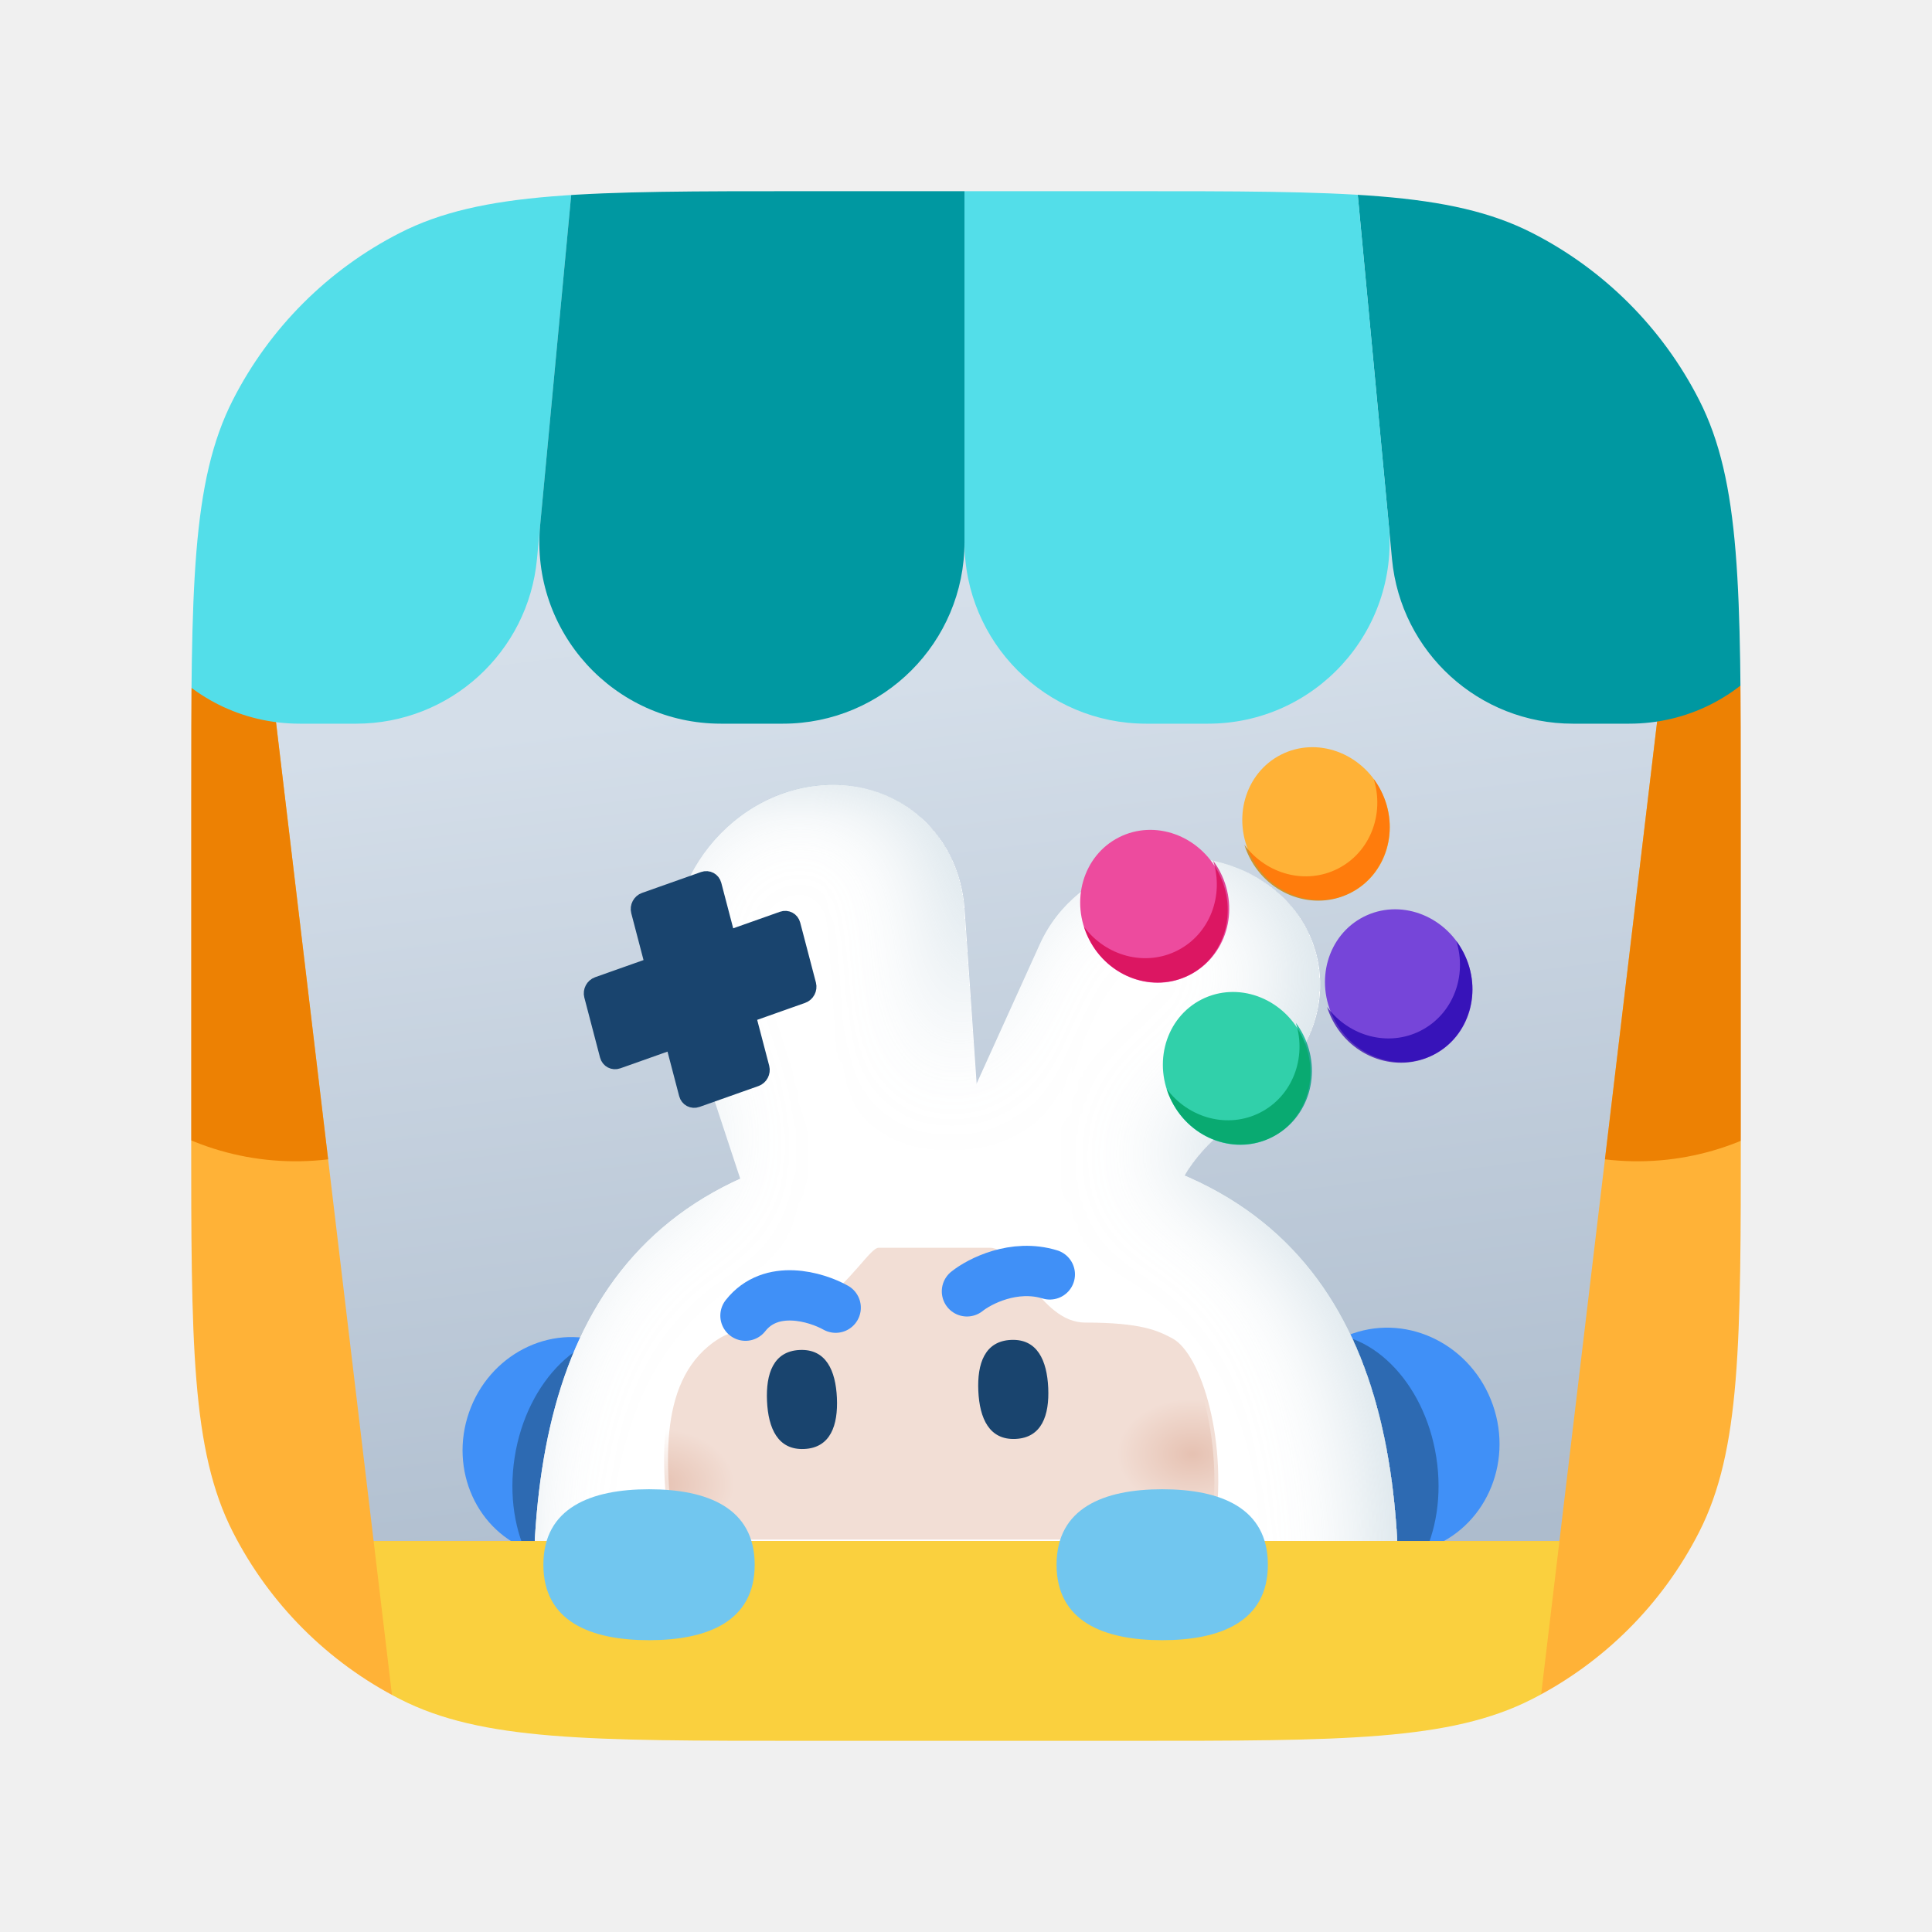
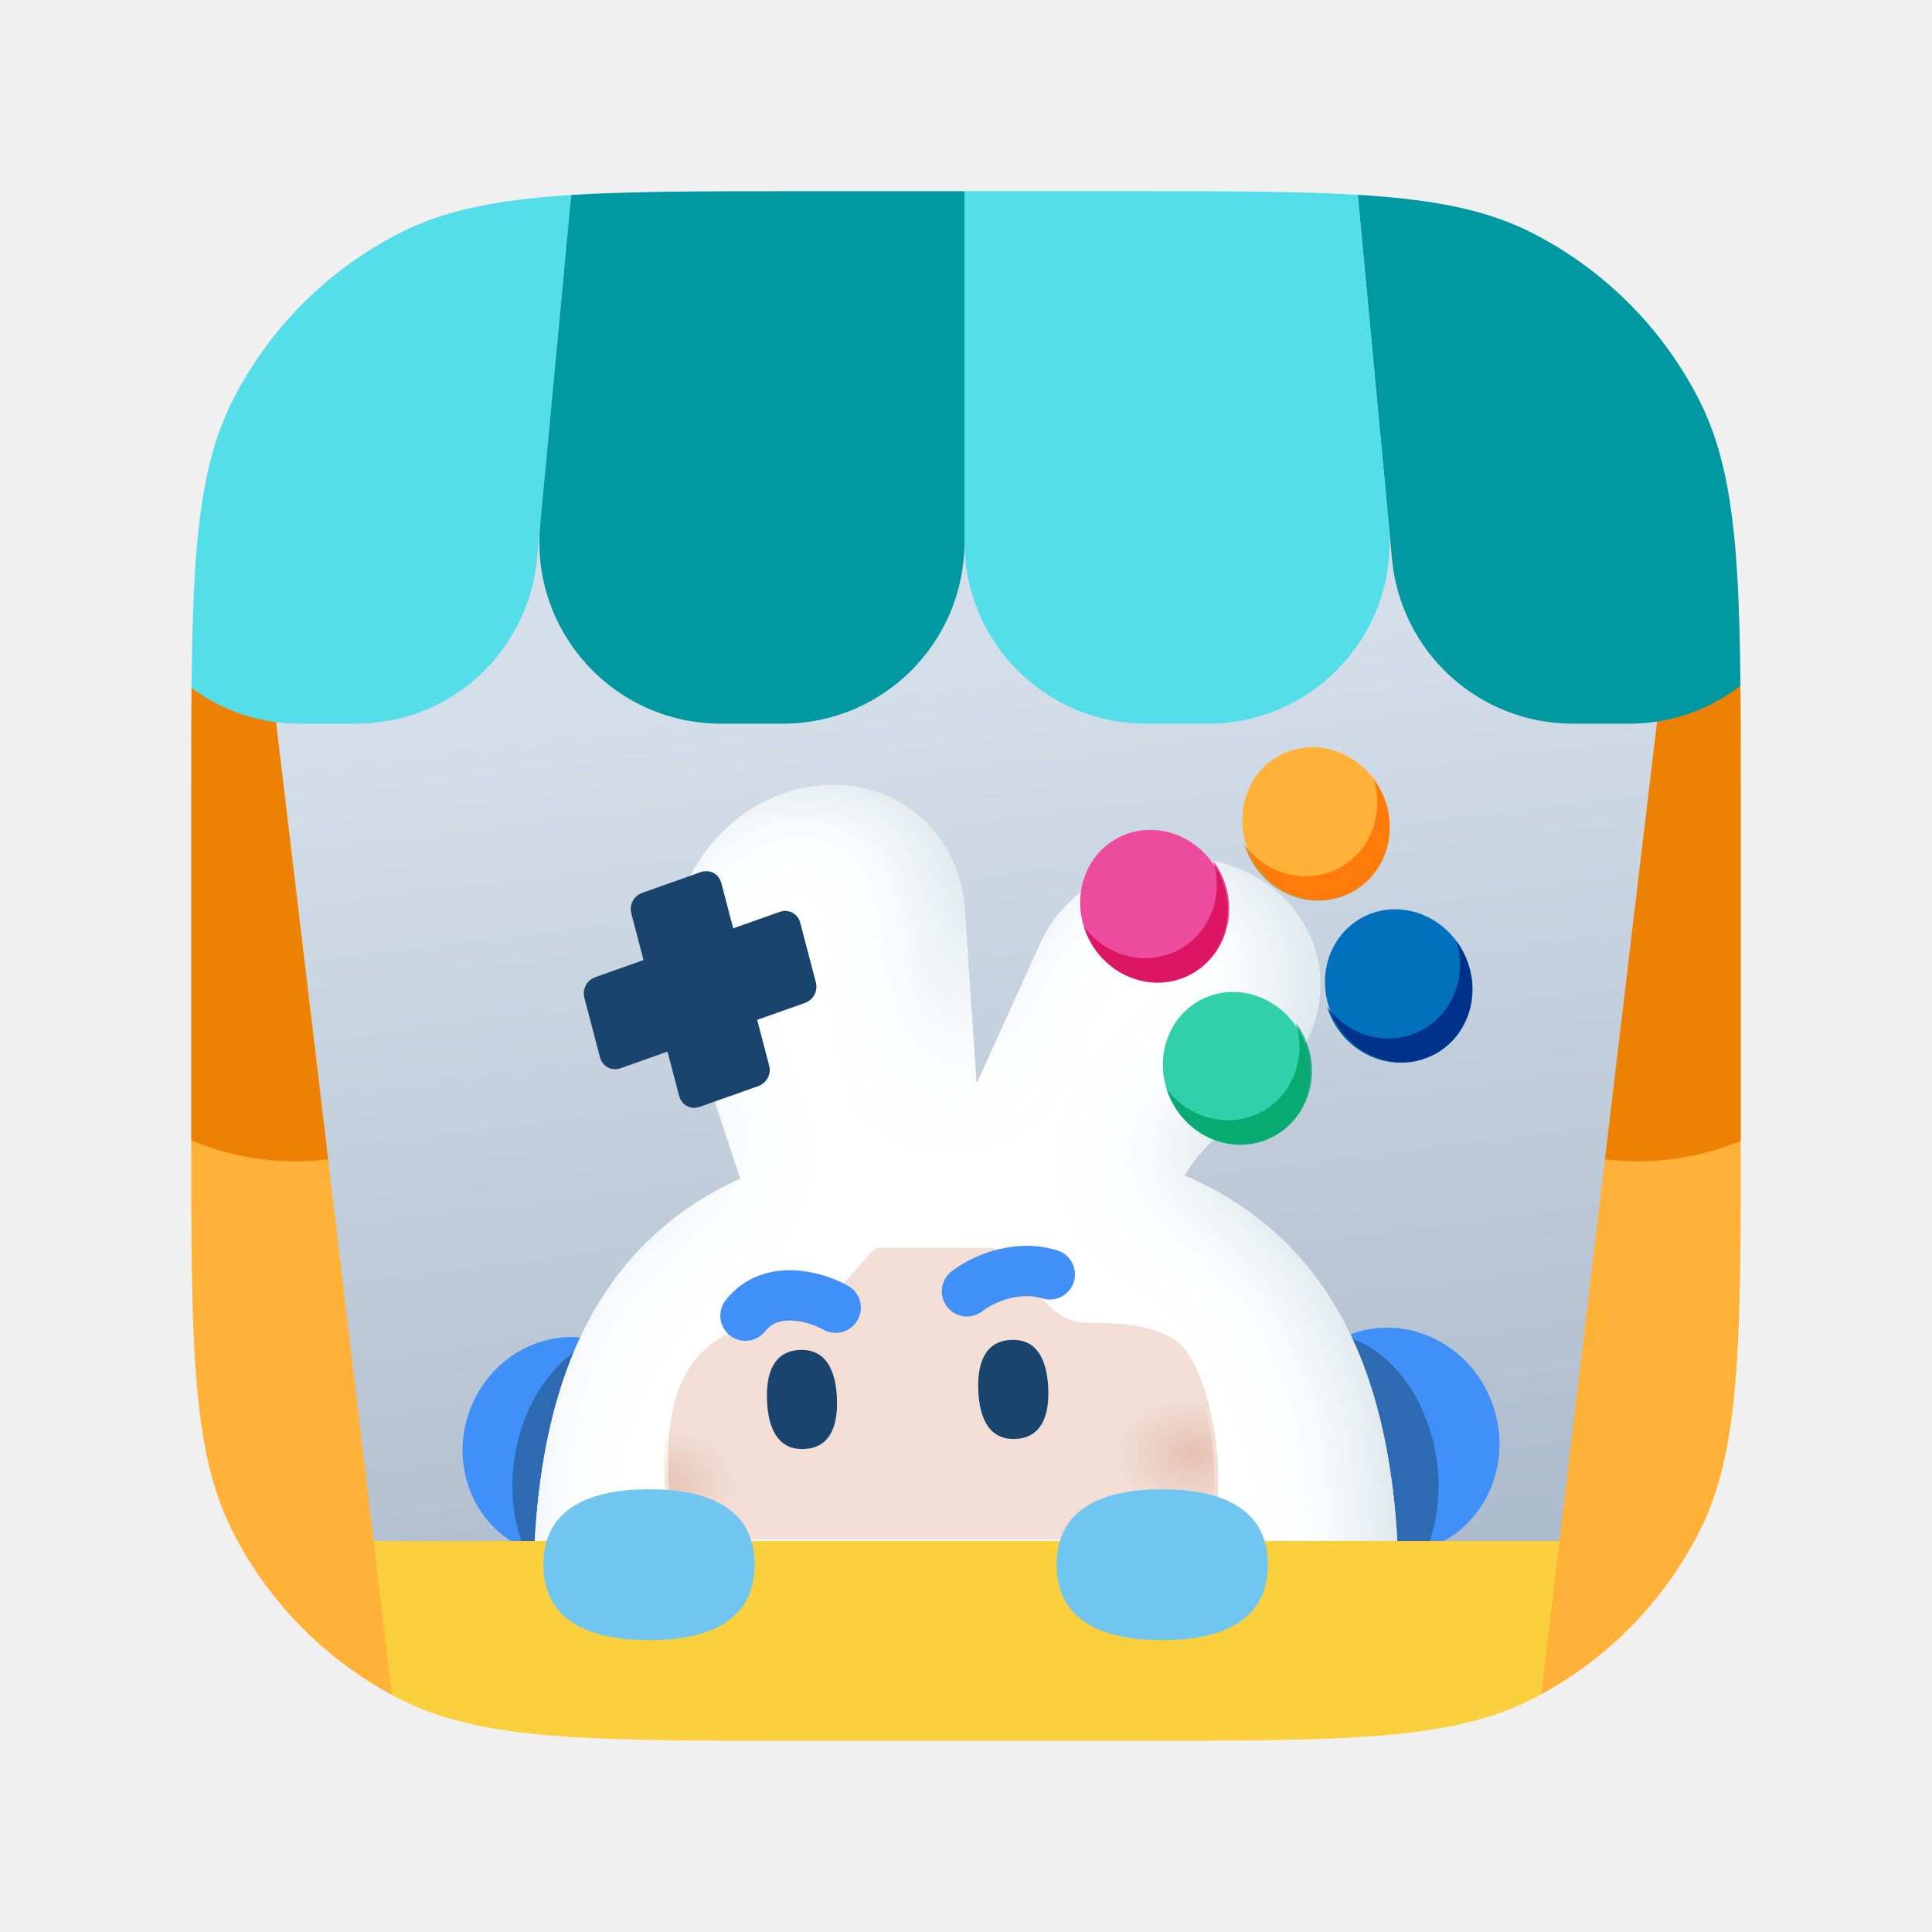
<svg xmlns="http://www.w3.org/2000/svg" width="192" height="192" fill="none" viewBox="0 0 192 192">
  <mask id="mask0_1684_1095" width="154" height="154" x="19" y="19" maskUnits="userSpaceOnUse" style="mask-type:alpha">
    <path fill="#EFF3F5" d="M19 79.8C19 58.518 19 47.877 23.142 39.748C26.785 32.598 32.598 26.785 39.748 23.142C47.877 19 58.518 19 79.8 19H112.2C133.482 19 144.123 19 152.252 23.142C159.402 26.785 165.215 32.598 168.858 39.748C173 47.877 173 58.518 173 79.8V112.2C173 133.482 173 144.123 168.858 152.252C165.215 159.402 159.402 165.215 152.252 168.858C144.123 173 133.482 173 112.2 173H79.8C58.518 173 47.877 173 39.748 168.858C32.598 165.215 26.785 159.402 23.142 152.252C19 144.123 19 133.482 19 112.2V79.8Z" />
  </mask>
  <g mask="url(#mask0_1684_1095)">
    <path fill="url(#paint0_linear_1684_1095)" d="M19 79.8C19 58.518 19 47.877 23.142 39.748C26.785 32.598 32.598 26.785 39.748 23.142C47.877 19 58.518 19 79.8 19H112.2C133.482 19 144.123 19 152.252 23.142C159.402 26.785 165.215 32.598 168.858 39.748C173 47.877 173 58.518 173 79.8V112.2C173 133.482 173 144.123 168.858 152.252C165.215 159.402 159.402 165.215 152.252 168.858C144.123 173 133.482 173 112.2 173H79.8C58.518 173 47.877 173 39.748 168.858C32.598 165.215 26.785 159.402 23.142 152.252C19 144.123 19 133.482 19 112.2V79.8Z" />
    <ellipse fill="#4090F7" rx="10.417" ry="10.966" transform="matrix(-0.944148 -0.329522 -0.329522 0.944148 56.449 143.786)" />
    <ellipse fill="#19446E" opacity=".5" rx="10.417" ry="13.982" transform="matrix(-0.98809 -0.153877 -0.153877 0.98809 61.4384 146.425)" />
    <ellipse cx="138.154" cy="143.196" fill="#4090F7" rx="10.812" ry="11.304" transform="rotate(-19.2397 138.154 143.196)" />
    <ellipse cx="132.445" cy="146.425" fill="#19446E" opacity=".5" rx="10.417" ry="13.982" transform="rotate(-8.8517 132.445 146.425)" />
    <path fill="#fff" d="M67.6 98.838C64.597 89.743 71.312 79.364 81.005 78.119C88.767 77.121 95.314 82.517 95.857 90.359L98.654 130.763C99.063 136.657 94.214 142.074 88.394 142.227C84.514 142.329 81.193 140.012 79.989 136.364L67.6 98.838Z" />
    <path fill="#fff" d="M103.423 93.803C107.036 85.83 117.742 82.713 125.279 87.442C132.457 91.945 133.237 101.403 126.92 107.34L120.468 113.404C118.994 114.79 117.816 116.411 117 118.178L111.602 129.86C108.952 135.593 101.253 137.837 95.788 134.469C92.182 132.246 90.593 128.14 91.817 124.207L96.582 108.902L103.423 93.803Z" />
    <path fill="#fff" d="M139 158.5C139 183.629 130.158 204 96 204C61.842 204 53 183.629 53 158.5C53 133.371 61.842 113 96 113C130.158 113 139 133.371 139 158.5Z" />
    <g filter="url(#filter0_i_1684_1095)">
      <path fill="#fff" d="M67.522 98.838C64.52 89.743 71.235 79.364 80.928 78.119C88.69 77.121 95.237 82.517 95.779 90.359L98.577 130.763C98.986 136.657 94.137 142.074 88.316 142.227C84.437 142.329 81.116 140.012 79.912 136.364L67.522 98.838Z" />
      <path fill="#fff" d="M103.346 93.803C106.958 85.83 117.665 82.713 125.201 87.442C132.38 91.945 133.16 101.403 126.843 107.34L120.391 113.404C118.917 114.79 117.739 116.411 116.923 118.178L111.524 129.86C108.875 135.593 101.176 137.837 95.711 134.469C92.105 132.246 90.515 128.14 91.74 124.207L96.504 108.902L103.346 93.803Z" />
      <path fill="#fff" d="M139 158.5C139 183.629 130.158 204 96 204C61.842 204 53 183.629 53 158.5C53 133.371 61.842 113 96 113C130.158 113 139 133.371 139 158.5Z" />
    </g>
    <path fill="#FFB237" d="M-4.762 160.337C-4.762 156.367 -1.543 153.148 2.427 153.148H189.272C193.242 153.148 196.461 156.367 196.461 160.337V200.401C196.461 204.371 193.242 207.59 189.272 207.59H2.427C-1.543 207.59 -4.762 204.371 -4.762 200.401V160.337Z" />
    <rect width="201.223" height="54.441" x="-4.762" y="153.148" fill="#FAD03E" rx="7.189" />
    <path fill="#FFB237" d="M-1.259 59.807L25.621 56.602L39.258 170.991L12.379 174.196L-1.259 59.807Z" />
    <path fill="#ED8103" d="M-1.259 59.807L25.621 56.602L32.609 115.214C17.763 116.984 4.294 106.384 2.524 91.539L-1.259 59.807Z" />
    <path fill="#FFB237" d="M193.365 59.807L166.485 56.602L152.848 170.991L179.728 174.196L193.365 59.807Z" />
    <path fill="#ED8103" d="M193.365 59.807L166.485 56.602L159.498 115.214C174.343 116.984 187.812 106.384 189.582 91.539L193.365 59.807Z" />
    <path fill="#0098A1" d="M164.826 -12H131.983L138.336 55.561C139.208 64.832 146.992 71.918 156.304 71.918H161.902C173.553 71.918 182.151 61.042 179.462 49.706L164.826 -12Z" />
    <path fill="#53DEE9" d="M26.873 -12H59.716L53.363 55.561C52.491 64.832 44.708 71.918 35.395 71.918H29.797C18.146 71.918 9.548 61.042 12.237 49.706L26.873 -12Z" />
    <path fill="#53DEE9" d="M131.983 -12H95.849V53.871C95.849 63.838 103.929 71.918 113.896 71.918H120.051C130.685 71.918 139.014 62.769 138.019 52.181L131.983 -12Z" />
    <path fill="#0098A1" d="M59.716 -12H95.85V53.871C95.85 63.838 87.77 71.918 77.803 71.918H71.648C61.014 71.918 52.685 62.769 53.681 52.181L59.716 -12Z" />
    <path fill="#F2DED5" d="M71.5 133C65.291 136.821 66.165 145.71 66.898 152.116C66.956 152.621 67.384 153 67.892 153H119.683C120.158 153 120.57 152.665 120.65 152.196C122.142 143.515 119.414 134.539 116.5 133C115.092 132.256 113.469 131.436 107.837 131.436C103.332 131.436 101 124 98.383 124H87.32C86.5 124 84.644 127.305 81.286 129.701C78.229 131.882 73.77 131.603 71.5 133Z" />
    <path fill="#19446E" d="M79.923 143.999C77.307 144.119 76.349 141.955 76.225 139.238C76.101 136.52 76.858 134.278 79.473 134.159C82.089 134.039 83.047 136.203 83.171 138.92C83.295 141.638 82.538 143.88 79.923 143.999Z" />
    <path fill="#19446E" d="M100.923 142.999C98.307 143.119 97.349 140.955 97.225 138.238C97.101 135.52 97.858 133.278 100.473 133.159C103.089 133.039 104.047 135.203 104.171 137.92C104.295 140.638 103.538 142.88 100.923 142.999Z" />
    <g style="mix-blend-mode:multiply">
      <mask id="mask1_1684_1095" width="68" height="14" x="58" y="139" maskUnits="userSpaceOnUse" style="mask-type:alpha">
        <ellipse cx="118.5" cy="144.5" fill="url(#paint1_radial_1684_1095)" rx="7.5" ry="5.5" />
        <ellipse cx="65.5" cy="147.5" fill="url(#paint2_radial_1684_1095)" rx="7.5" ry="5.5" />
      </mask>
      <g mask="url(#mask1_1684_1095)">
        <path fill="#F2DED5" d="M71.115 133C64.906 136.821 65.779 145.71 66.513 152.116C66.571 152.621 66.998 153 67.507 153H119.297C119.773 153 120.184 152.665 120.265 152.196C121.756 143.515 119.028 134.539 116.115 133C114.706 132.256 113.084 131.436 107.452 131.436C102.946 131.436 100.615 124 97.998 124H86.935C86.115 124 84.259 127.305 80.901 129.701C77.843 131.882 73.385 131.603 71.115 133Z" />
      </g>
    </g>
    <path stroke="#4090F7" stroke-linecap="round" stroke-linejoin="round" stroke-width="5" d="M83.049 129.955C81.119 128.876 76.622 127.525 74.085 130.749" />
    <path stroke="#4090F7" stroke-linecap="round" stroke-linejoin="round" stroke-width="5" d="M96.095 128.332C97.362 127.32 100.783 125.567 104.329 126.648" />
    <path fill="#71C6EF" d="M75 155.5C75 161.148 70.299 163 64.5 163C58.701 163 54 161.148 54 155.5C54 149.852 58.701 148 64.5 148C70.299 148 75 149.852 75 155.5Z" />
    <path fill="#71C6EF" d="M126 155.5C126 161.148 121.299 163 115.5 163C109.701 163 105 161.148 105 155.5C105 149.852 109.701 148 115.5 148C121.299 148 126 149.852 126 155.5Z" />
    <ellipse cx="114.678" cy="90.068" fill="#ED4B9E" rx="7.234" ry="7.686" transform="rotate(-27.0243 114.678 90.068)" />
    <ellipse cx="122.895" cy="106.177" fill="#31D0AA" rx="7.234" ry="7.686" transform="rotate(-27.0243 122.895 106.177)" />
    <ellipse cx="130.787" cy="81.851" fill="#FFB237" rx="7.234" ry="7.686" transform="rotate(-27.0243 130.787 81.8512)" />
-     <ellipse cx="139.004" cy="97.961" fill="#7645D9" rx="7.234" ry="7.686" transform="rotate(-27.0243 139.004 97.9607)" />
+     <ellipse cx="139.004" cy="97.961" fill="#0171BD" rx="7.234" ry="7.686" transform="rotate(-27.0243 139.004 97.9607)" />
    <g style="mix-blend-mode:multiply">
      <path fill="#ED4B9E" fill-rule="evenodd" d="M120.565 85.543C121.656 89.025 120.229 92.82 117.018 94.457C113.808 96.094 109.898 95.022 107.719 92.095C107.853 92.521 108.024 92.942 108.234 93.355C110.163 97.136 114.647 98.711 118.251 96.873C121.854 95.035 123.211 90.48 121.283 86.699C121.073 86.287 120.832 85.901 120.565 85.543Z" clip-rule="evenodd" />
    </g>
    <g style="mix-blend-mode:multiply">
      <path fill="#31D0AA" fill-rule="evenodd" d="M128.782 101.652C129.873 105.134 128.445 108.929 125.235 110.566C122.024 112.204 118.115 111.132 115.936 108.204C116.069 108.63 116.241 109.052 116.451 109.464C118.38 113.245 122.864 114.821 126.467 112.983C130.071 111.145 131.428 106.59 129.5 102.809C129.289 102.396 129.049 102.01 128.782 101.652Z" clip-rule="evenodd" />
    </g>
    <g style="mix-blend-mode:multiply">
      <path fill="#FFB237" fill-rule="evenodd" d="M136.514 77.408C137.605 80.89 136.177 84.685 132.966 86.322C129.756 87.96 125.846 86.888 123.668 83.96C123.801 84.386 123.972 84.808 124.183 85.22C126.111 89.001 130.596 90.577 134.199 88.739C137.802 86.901 139.16 82.346 137.231 78.564C137.021 78.152 136.78 77.766 136.514 77.408Z" clip-rule="evenodd" />
    </g>
    <g style="mix-blend-mode:multiply">
-       <path fill="#7645D9" fill-rule="evenodd" d="M144.73 93.517C145.821 97 144.394 100.794 141.183 102.432C137.973 104.069 134.063 102.997 131.884 100.07C132.018 100.496 132.189 100.917 132.399 101.33C134.328 105.111 138.813 106.686 142.416 104.848C146.019 103.01 147.377 98.455 145.448 94.674C145.238 94.262 144.997 93.876 144.73 93.517Z" clip-rule="evenodd" />
+       <path fill="#0171BD" fill-rule="evenodd" d="M144.73 93.517C145.821 97 144.394 100.794 141.183 102.432C137.973 104.069 134.063 102.997 131.884 100.07C132.018 100.496 132.189 100.917 132.399 101.33C134.328 105.111 138.813 106.686 142.416 104.848C146.019 103.01 147.377 98.455 145.448 94.674C145.238 94.262 144.997 93.876 144.73 93.517Z" clip-rule="evenodd" />
    </g>
  </g>
  <path fill="#19446E" stroke="#19446E" stroke-linejoin="round" stroke-width="1.616" d="M68.278 108.731C68.391 109.163 68.824 109.392 69.245 109.243L75.104 107.169C75.524 107.02 75.774 106.549 75.661 106.117L74.278 100.839L79.747 98.902C80.168 98.753 80.417 98.282 80.304 97.85L78.741 91.886C78.628 91.454 78.195 91.225 77.775 91.374L72.306 93.311L70.898 87.937C70.785 87.505 70.352 87.276 69.931 87.425L64.073 89.499C63.652 89.648 63.402 90.119 63.516 90.551L64.923 95.925L59.408 97.878C58.987 98.027 58.738 98.498 58.851 98.929L60.413 104.894C60.526 105.326 60.959 105.555 61.38 105.406L66.895 103.453L68.278 108.731Z" />
  <defs>
    <filter id="filter0_i_1684_1095" width="89" height="127" x="50" y="77" color-interpolation-filters="sRGB" filterUnits="userSpaceOnUse">
      <feFlood flood-opacity="0" result="BackgroundImageFix" />
      <feBlend in="SourceGraphic" in2="BackgroundImageFix" mode="normal" result="shape" />
      <feColorMatrix in="SourceAlpha" result="hardAlpha" type="matrix" values="0 0 0 0 0 0 0 0 0 0 0 0 0 0 0 0 0 0 127 0" />
      <feOffset dx="-3" dy="-1" />
      <feGaussianBlur stdDeviation="4.5" />
      <feComposite in2="hardAlpha" k2="-1" k3="1" operator="arithmetic" />
      <feColorMatrix type="matrix" values="0 0 0 0 0.726 0 0 0 0 0.806 0 0 0 0 0.85 0 0 0 0.55 0" />
      <feBlend in2="shape" mode="normal" result="effect1_innerShadow_1684_1095" />
    </filter>
    <linearGradient id="paint0_linear_1684_1095" x1="38" x2="71" y1="-101.5" y2="162" gradientUnits="userSpaceOnUse">
      <stop stop-color="#E1EBF5" />
      <stop offset=".657" stop-color="#D4DEE9" />
      <stop offset="1" stop-color="#ADBCCD" />
    </linearGradient>
    <radialGradient id="paint1_radial_1684_1095" cx="0" cy="0" r="1" gradientTransform="translate(118.5 144.5) rotate(90) scale(5.5 7.5)" gradientUnits="userSpaceOnUse">
      <stop stop-color="#DDAFA2" />
      <stop offset="1" stop-color="#DDAFA2" stop-opacity="0" />
    </radialGradient>
    <radialGradient id="paint2_radial_1684_1095" cx="0" cy="0" r="1" gradientTransform="translate(65.5 147.5) rotate(90) scale(5.5 7.5)" gradientUnits="userSpaceOnUse">
      <stop stop-color="#DDAFA2" />
      <stop offset="1" stop-color="#DDAFA2" stop-opacity="0" />
    </radialGradient>
  </defs>
</svg>
